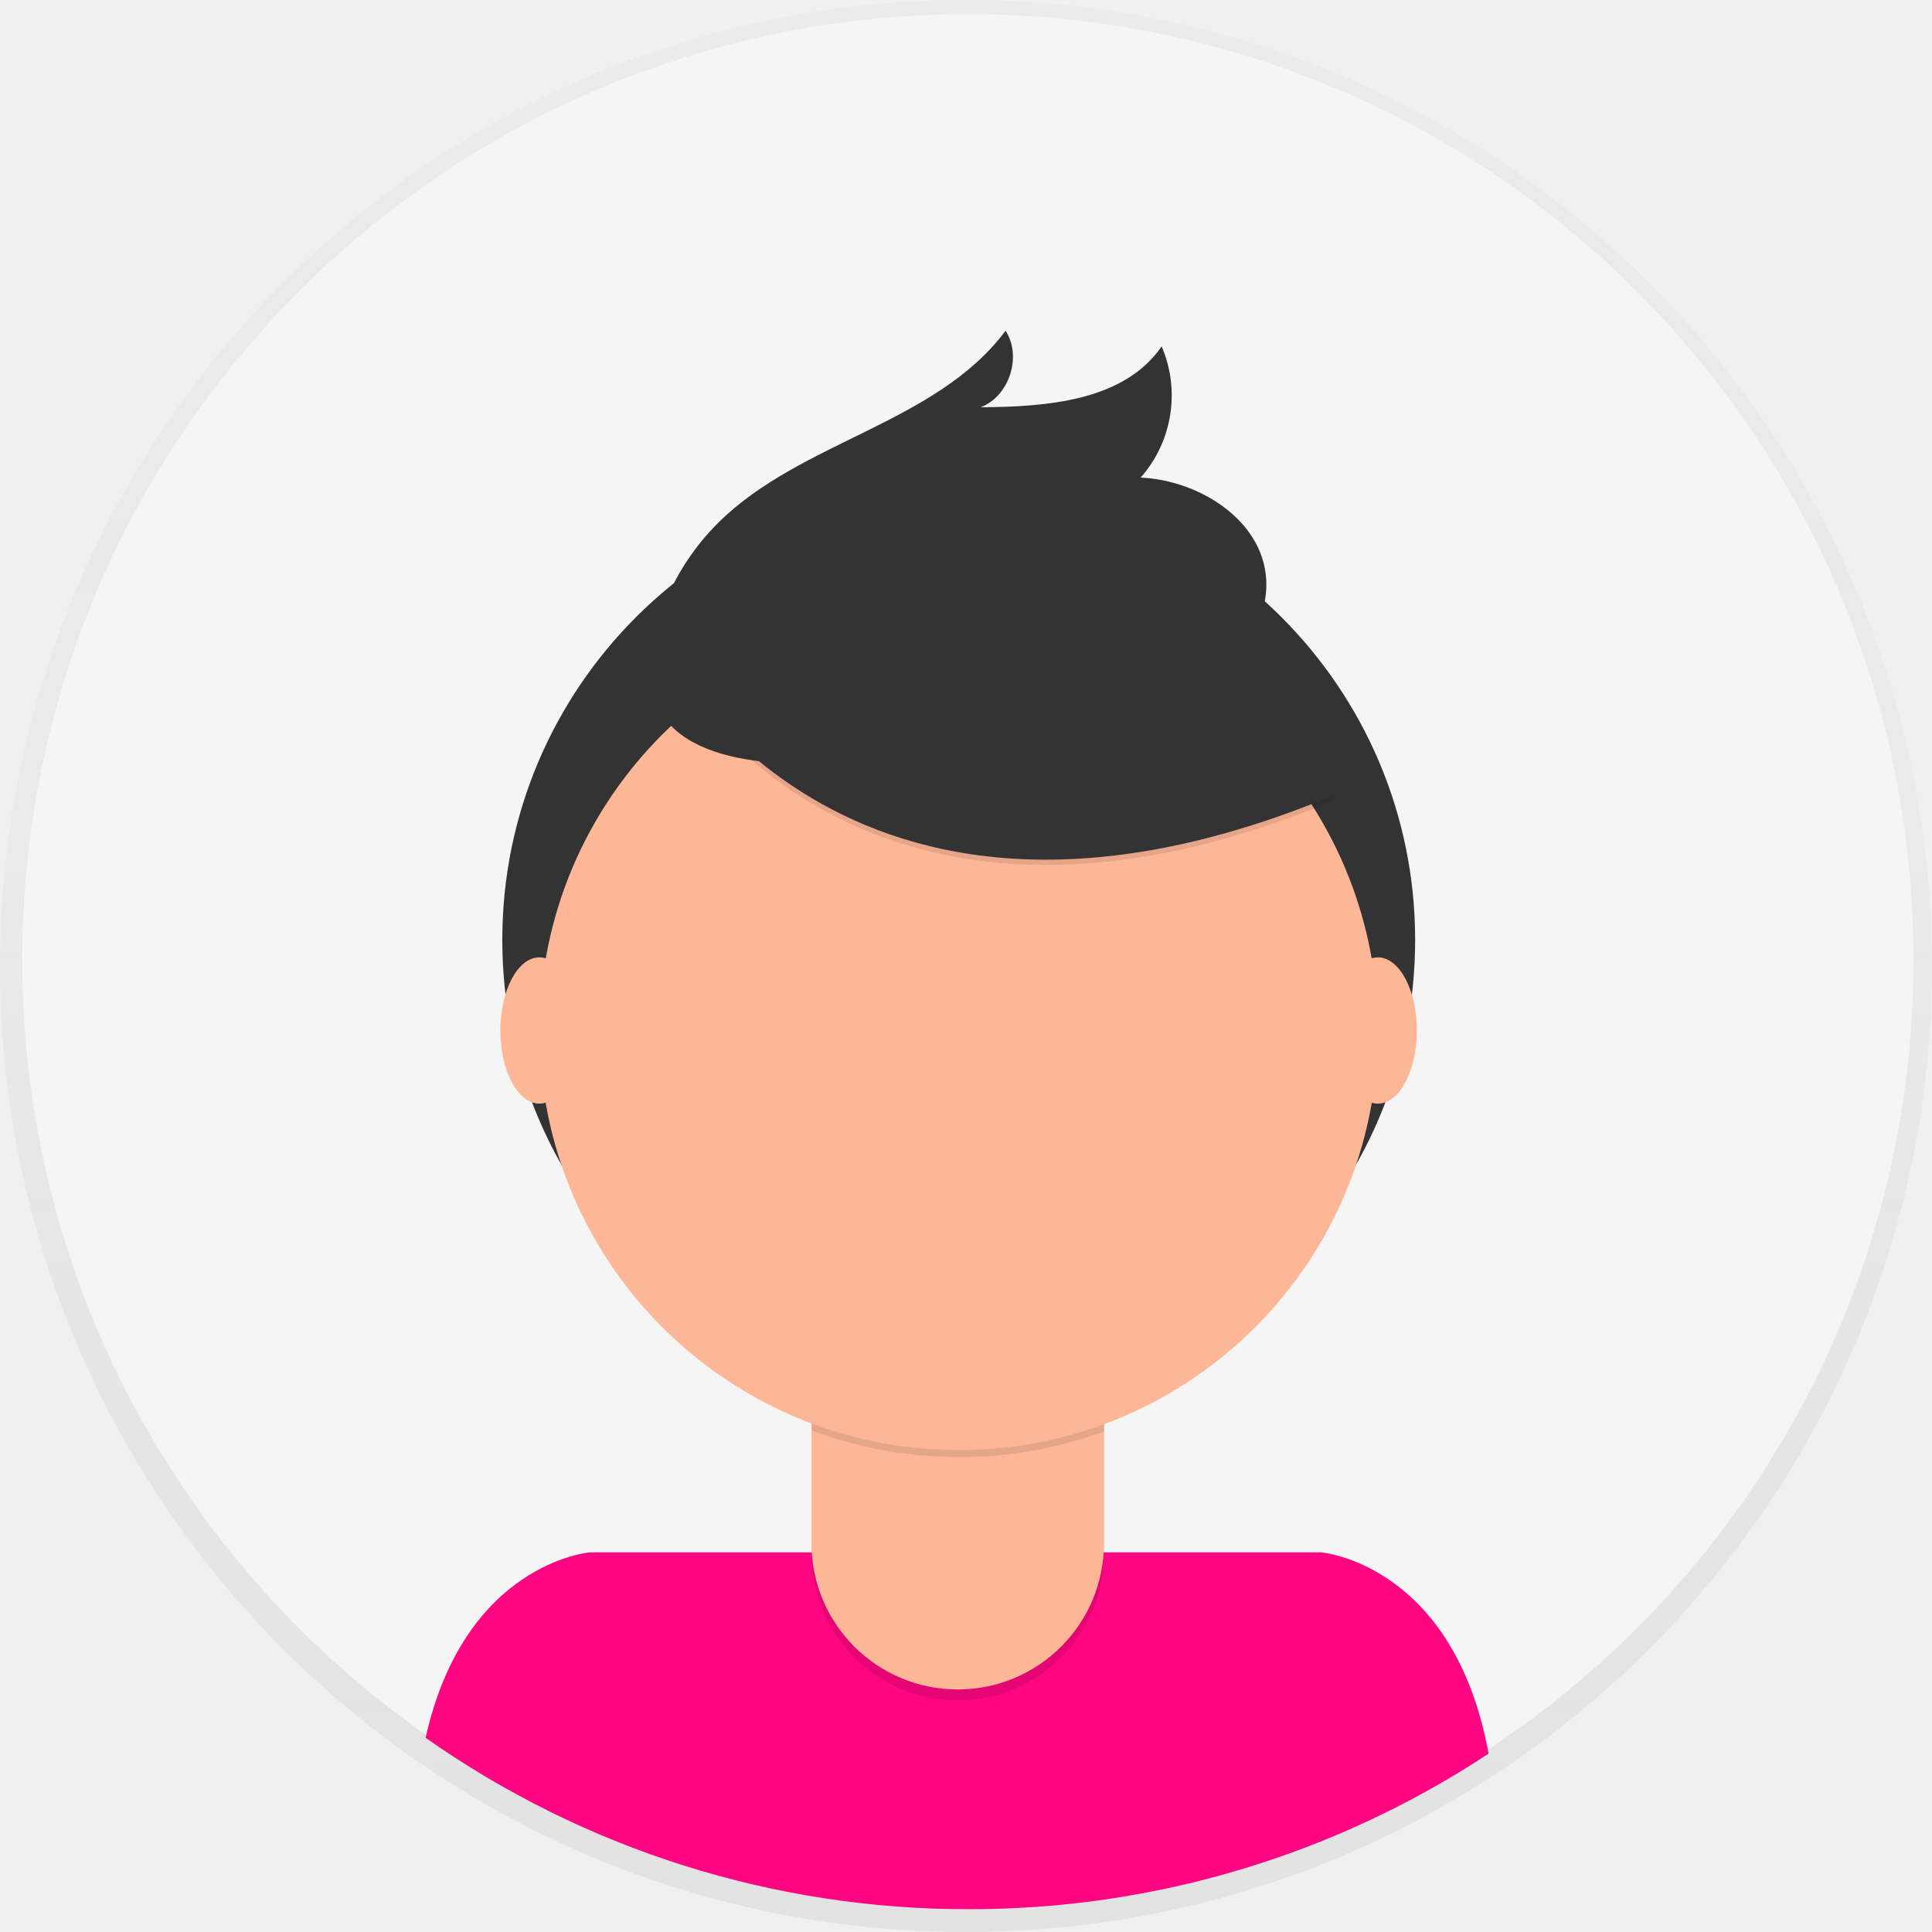
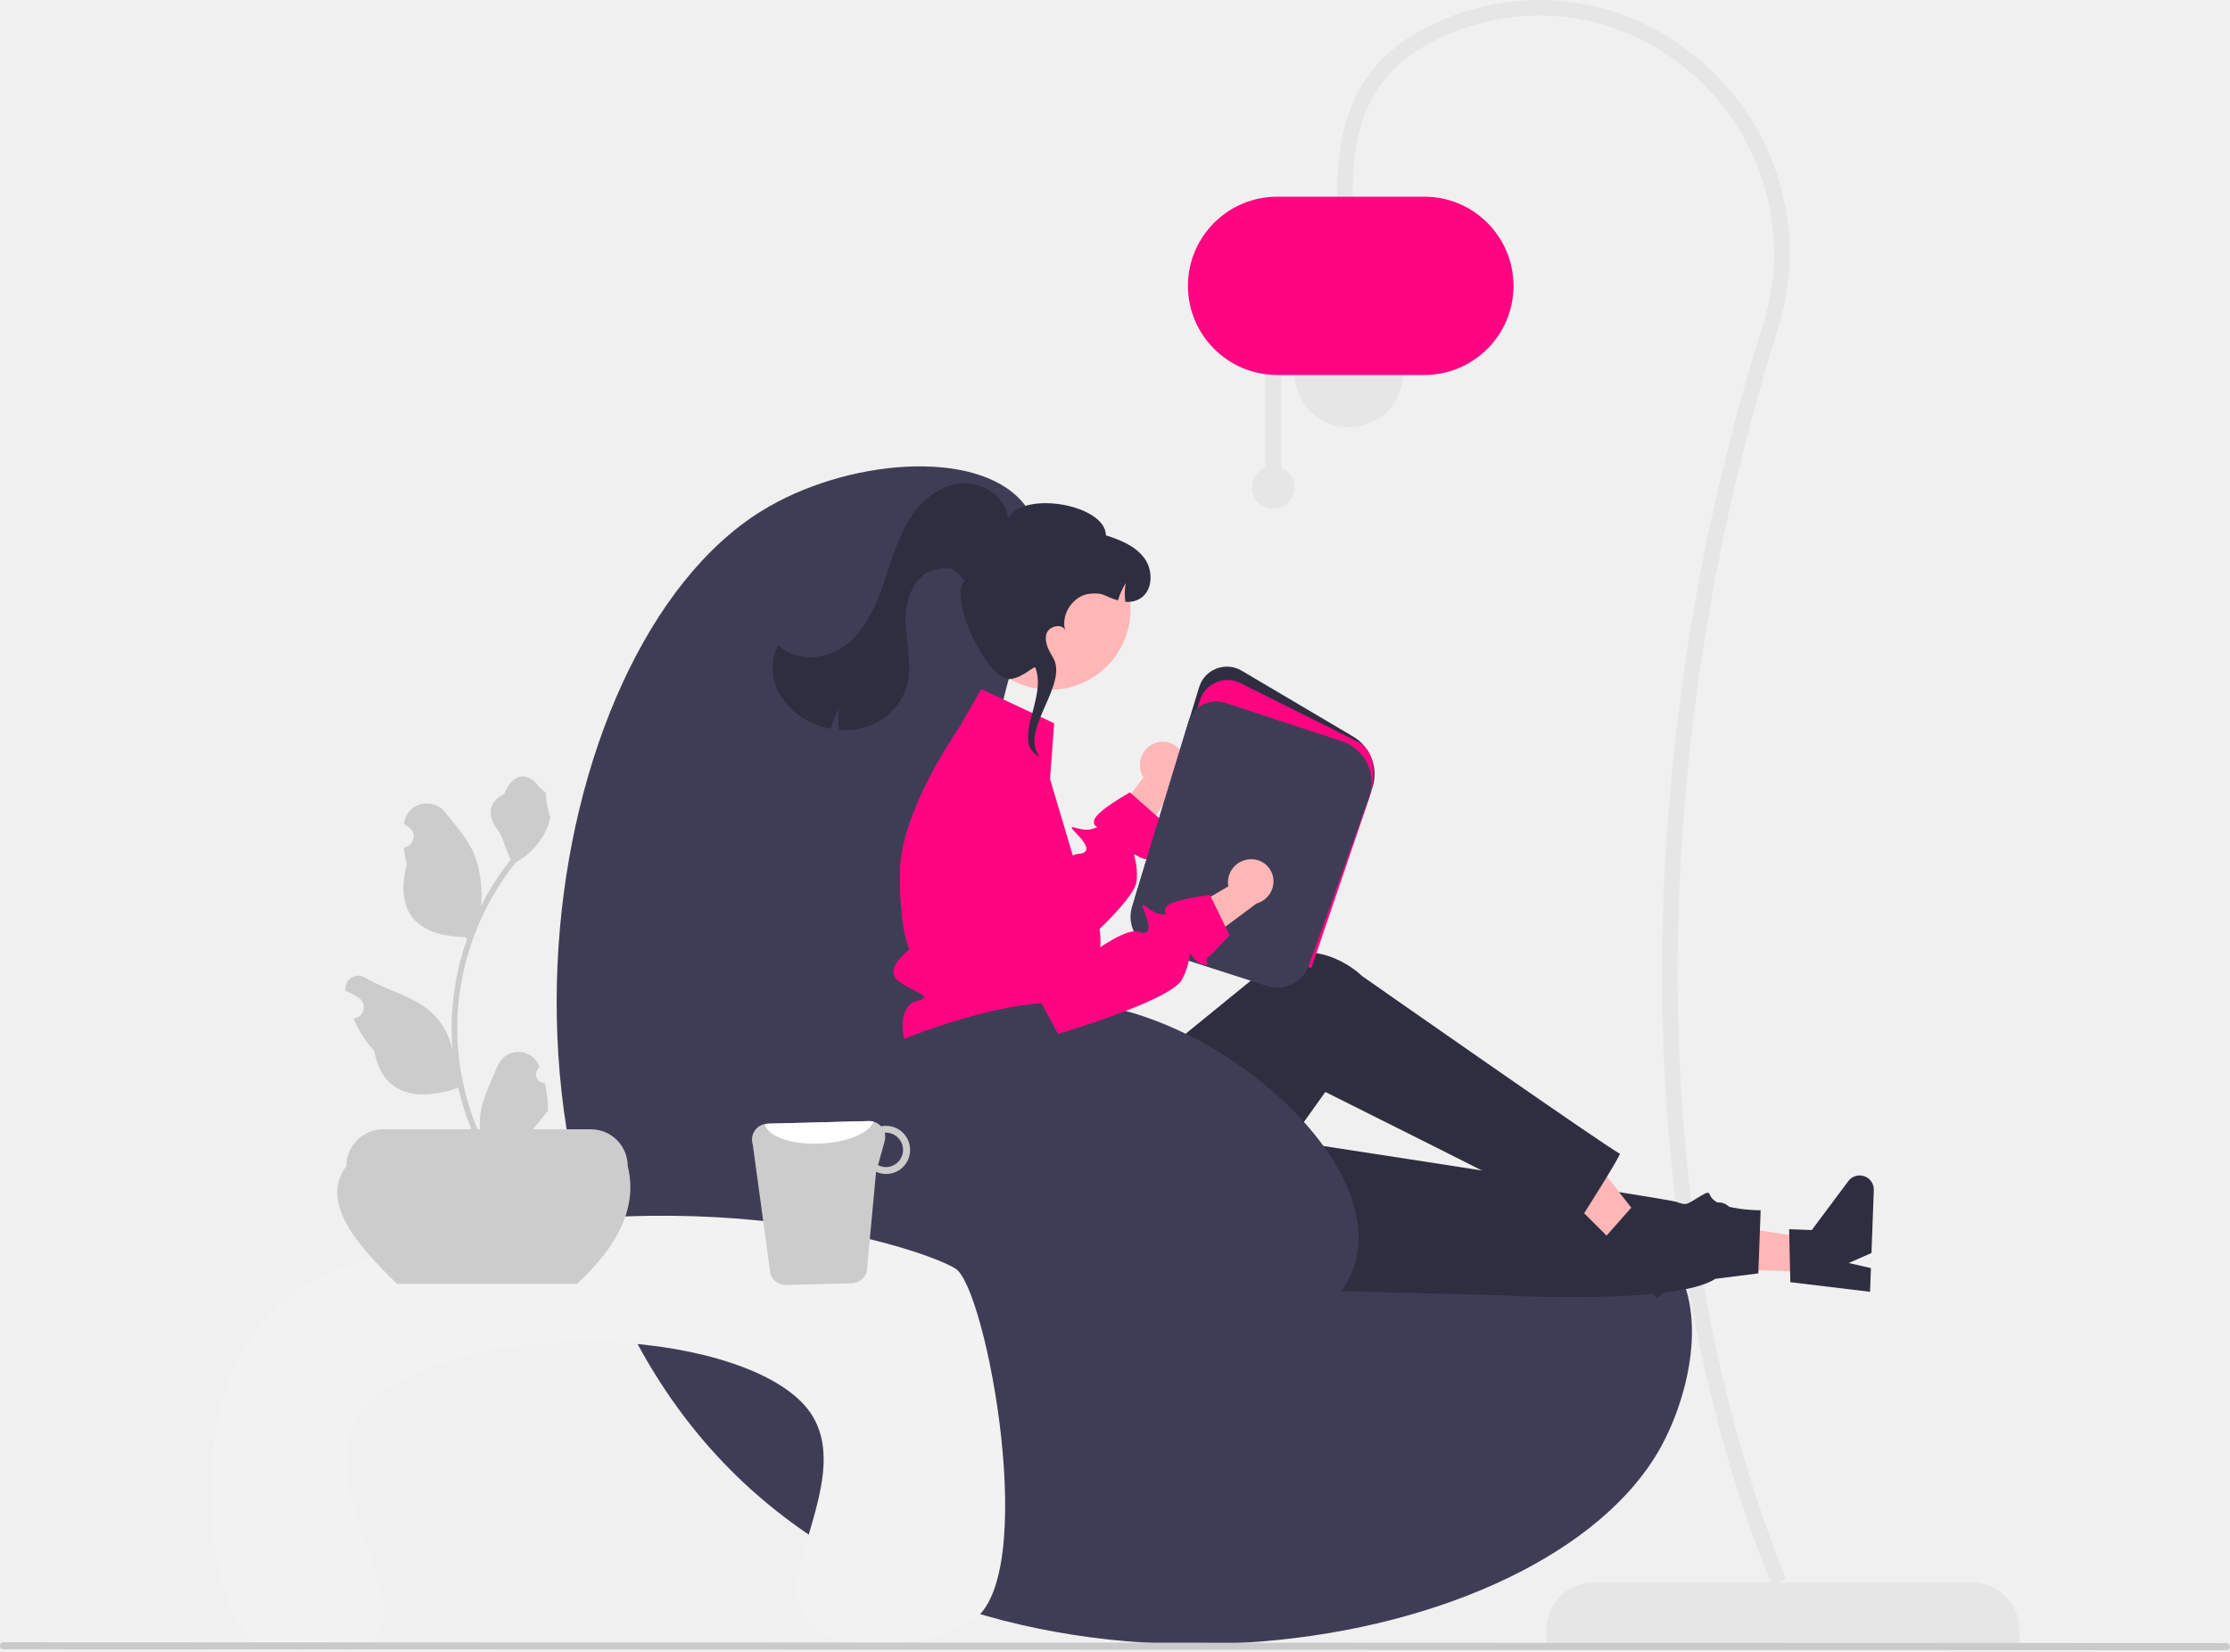
- <svg xmlns="http://www.w3.org/2000/svg" data-name="Layer 1" width="698" height="698" viewBox="0 0 698 698">
-   <defs>
-     <linearGradient id="b247946c-c62f-4d08-994a-4c3d64e1e98f-795" x1="349" y1="698" x2="349" gradientUnits="userSpaceOnUse">
-       <stop offset="0" stop-color="gray" stop-opacity="0.25" />
-       <stop offset="0.54" stop-color="gray" stop-opacity="0.12" />
-       <stop offset="1" stop-color="gray" stop-opacity="0.1" />
-     </linearGradient>
-   </defs>
-   <g opacity="0.5">
-     <circle cx="349" cy="349" r="349" fill="url(#b247946c-c62f-4d08-994a-4c3d64e1e98f-795)" />
-   </g>
-   <circle cx="349.68" cy="346.77" r="341.64" fill="#f5f5f5" />
-   <path d="M601,790.76a340,340,0,0,0,187.79-56.2c-12.59-68.8-60.5-72.72-60.5-72.72H464.09s-45.21,3.71-59.33,67A340.07,340.07,0,0,0,601,790.76Z" transform="translate(-251 -101)" fill="#ff0581" />
-   <circle cx="346.37" cy="339.57" r="164.9" fill="#333" />
-   <path d="M293.15,476.92H398.81a0,0,0,0,1,0,0v84.53A52.83,52.83,0,0,1,346,614.28h0a52.83,52.83,0,0,1-52.83-52.83V476.92a0,0,0,0,1,0,0Z" opacity="0.1" />
-   <path d="M296.5,473h99a3.35,3.35,0,0,1,3.35,3.35v81.18A52.83,52.83,0,0,1,346,610.37h0a52.83,52.83,0,0,1-52.83-52.83V476.35A3.35,3.35,0,0,1,296.5,473Z" fill="#fdb797" />
-   <path d="M544.34,617.82a152.07,152.07,0,0,0,105.66.29v-13H544.34Z" transform="translate(-251 -101)" opacity="0.1" />
-   <circle cx="346.37" cy="372.44" r="151.45" fill="#fdb797" />
-   <path d="M489.49,335.68S553.32,465.24,733.37,390l-41.92-65.73-74.31-26.67Z" transform="translate(-251 -101)" opacity="0.1" />
-   <path d="M489.49,333.78s63.83,129.56,243.88,54.3l-41.92-65.73-74.31-26.67Z" transform="translate(-251 -101)" fill="#333" />
-   <path d="M488.93,325a87.49,87.49,0,0,1,21.69-35.27c29.79-29.45,78.63-35.66,103.68-69.24,6,9.32,1.36,23.65-9,27.65,24-.16,51.81-2.26,65.38-22a44.89,44.89,0,0,1-7.57,47.4c21.27,1,44,15.4,45.34,36.65.92,14.16-8,27.56-19.59,35.68s-25.71,11.85-39.56,14.9C608.86,369.7,462.54,407.07,488.93,325Z" transform="translate(-251 -101)" fill="#333" />
-   <ellipse cx="194.86" cy="372.3" rx="14.09" ry="26.42" fill="#fdb797" />
-   <ellipse cx="497.8" cy="372.3" rx="14.09" ry="26.42" fill="#fdb797" />
+ <svg xmlns="http://www.w3.org/2000/svg" data-name="Layer 1" width="751.131" height="556.415" viewBox="0 0 751.131 556.415">
+   <path d="M745.319,704.743H904.585a0,0,0,0,1,0,0v4.887a16,16,0,0,1-16,16H761.319a16,16,0,0,1-16-16V704.743A0,0,0,0,1,745.319,704.743Z" transform="translate(1425.47 1258.58) rotate(-180)" fill="#e6e6e6" />
+   <path d="M821.225,705.718l4.843-1.951c-50.677-125.789-45.795-284.482-2.956-420.613a85.005,85.005,0,0,0-24.764-89.934c-24.865-22.189-59.145-27.594-89.467-14.108-29.931,13.314-34.056,36.505-34.056,59.583h5.222c0-24.635,5.265-43.383,30.957-54.812,28.419-12.639,60.555-7.569,83.867,13.234A79.839,79.839,0,0,1,818.131,281.586C774.798,419.289,770.202,579.072,821.225,705.718Z" transform="translate(-224.4343 -171.7927)" fill="#e6e6e6" />
+   <circle cx="454.307" cy="125.648" r="18.276" fill="#e6e6e6" />
+   <path d="M650.594,329.302V294.672h5.385v34.629a7.179,7.179,0,1,1-5.385,0Z" transform="translate(-224.4343 -171.7927)" fill="#e6e6e6" />
+   <path d="M624.565,268.068a30.06,30.06,0,0,1,30.025-30.025h49.607a30.025,30.025,0,1,1,0,60.051H654.59A30.06,30.06,0,0,1,624.565,268.068Z" transform="translate(-224.4343 -171.7927)" fill="#ff0581" />
+   <path d="M554.67,454.005c4.981-63.723,30.447-94.083,14.14-113.123-15.619-18.238-59.617-14.47-87.872,3.03-76.212,47.202-104.134,235.332-6.06,327.249C568.072,758.504,744.695,730.53,783.946,659.04c9.158-16.681,16.434-45.922,3.03-63.632-33.278-43.967-154.271,35.669-208.066-14.14C547.03,551.749,551.937,488.975,554.67,454.005Z" transform="translate(-224.4343 -171.7927)" fill="#3f3d56" />
+   <path d="M612.927,422.347a7.822,7.822,0,0,0-3.924,10.18,7.504,7.504,0,0,0,.597,1.087l-16.358,21.842,8.163,12.2,19.174-32.343a7.8,7.8,0,0,0,2.373-9.222,7.465,7.465,0,0,0-9.838-3.828Q613.02,422.303,612.927,422.347Z" transform="translate(-224.4343 -171.7927)" fill="#ffb6b6" />
+   <path d="M612.914,460.005c1.071.949-1.899,2.121-5.04.273-.899-.535-1.283-.758-1.384-.616-.253.353,1.222,2.959.828,8.747-.242,3.454-5.979,9.949-12.494,16.282-8.807,8.565-19.049,16.827-19.049,16.827l-3.596-2.879-37.704-30.23-6.363-8.807a62.681,62.681,0,0,1,2.616-10.232,111.546,111.546,0,0,1,5.676-13.474c1.172-2.374,2.374-4.636,3.525-6.717l20.201,22.261,16.928,18.645s4.929-7.939,8.747-10.1a3.636,3.636,0,0,1,1.616-.555c3.858-.182,4.091-2.283-.384-6.858-4.474-4.575,1.172-.303,5.151-1.535,3.98-1.232,0,0,.838-3.081.838-3.081,11.999-9.262,11.999-9.262l.465.414,8.434,7.444,2.414,2.131s-2.636,7.232-3.363,8.757C612.248,458.965,611.854,459.046,612.914,460.005Z" transform="translate(-224.4343 -171.7927)" fill="#ff0581" />
+   <polygon points="610.804 428.521 611.215 417.38 568.439 410.493 567.832 426.935 610.804 428.521" fill="#ffb6b6" />
+   <path d="M827.473,603.668l-.406-17.838,7.626.281,12.311-16.49a4.767,4.767,0,0,1,8.583,3.027l-.782,21.19-7.678,3.374,7.49,1.704-.295,7.989Z" transform="translate(-224.4343 -171.7927)" fill="#2f2e41" />
+   <path d="M594.489,604.651l135.488,3.435s58.508,3.379,72.236-5.551l14.476-1.828.785-21.264s-8.852.065-13.942-2.306-1.552-5.273-6.405-2.42-4.34,3.196-8.092,1.885S613.241,549.069,613.241,549.069Z" transform="translate(-224.4343 -171.7927)" fill="#2f2e41" />
+   <polygon points="548.592 423.631 556.471 415.744 529.796 381.601 518.168 393.243 548.592 423.631" fill="#ffb6b6" />
+   <path d="M765.053,588.562l11.835-13.353,5.399,5.393,20.241-3.716a4.767,4.767,0,0,1,4.234,8.057l-14.985,15.003-7.923-2.748,4.332,6.344-5.65,5.657Z" transform="translate(-224.4343 -171.7927)" fill="#2f2e41" />
+   <path d="M541.035,530.449l1.347,31.31c1.586,36.859,42.178,59.168,73.654,39.923q.87-.532,1.746-1.102s11.933-3.205,11.571-8.279,2.553-7.545,5.133-6.161,36.357-46.553,36.357-46.553,70.178,35.006,85.66,43.247c0,0,14.556-22.759,13.501-22.52s-86.819-59.788-86.819-59.788-13.972-14.14-31.304-4.804c-.361,1.371-.052,1.419-.052,1.419l-57.253,46.652-8.09-15.363Z" transform="translate(-224.4343 -171.7927)" fill="#2f2e41" />
+   <path d="M595.017,491.306a32.354,32.354,0,0,1-.616,4.303,25.39,25.39,0,0,1-1.98,5.939s0,2.111-4.04,9.181,1.01,4.04,4.04,9.292c3.03,5.242,0,2.828-3.363,6.202a7.722,7.722,0,0,0-1.909,7.606s-43.391.03-51.471-3-9.918-20.1-2.677-21.786c7.232-1.687-2.192-3.363-6.444-7.252-4.252-3.889,4.252-10.252,4.252-10.252s-3.505-6.05-3.212-26.362a40.029,40.029,0,0,1,.515-5.575,62.681,62.681,0,0,1,2.616-10.232,111.546,111.546,0,0,1,5.676-13.474c1.172-2.374,2.374-4.636,3.525-6.717.182-.323.353-.636.535-.949,2.192-3.879,4.192-7.05,5.515-9.08,1.02-1.576,1.636-2.464,1.636-2.464l7.353-12.787,24.544,11.504-1.394,18.817,4.232,14.191,1.949,6.535,1.505,5.04,2.323,7.807s-.636.03.121,1.071a34.484,34.484,0,0,1,6.575,15.827A32.227,32.227,0,0,1,595.017,491.306Z" transform="translate(-224.4343 -171.7927)" fill="#ff0581" />
+   <path d="M665.896,493.334l-.461-.149-58.744-18.917,21.647-71.017a9.768,9.768,0,0,1,14.312-5.562l37.54,22.179a14.715,14.715,0,0,1,6.319,17.788Z" transform="translate(-224.4343 -171.7927)" fill="#2f2e41" />
+   <path d="M666.134,497.849l-59.217-19.069,21.647-71.017A9.768,9.768,0,0,1,642.876,402.201l39.332,19.637c5.909,3.49,5.771,12.524,3.027,19.936Z" transform="translate(-224.4343 -171.7927)" fill="#ff0581" />
+   <path d="M660.206,502.989a11.291,11.291,0,0,1-9.05.9l-37.85-12.189A11.704,11.704,0,0,1,605.731,477.21l18.976-62.255a9.767,9.767,0,0,1,12.39-6.431l39.224,12.879a14.722,14.722,0,0,1,9.265,18.959l-20.289,56.565A11.304,11.304,0,0,1,660.206,502.989Z" transform="translate(-224.4343 -171.7927)" fill="#3f3d56" />
+   <circle cx="353.691" cy="205.214" r="27.11" fill="#ffb6b6" />
+   <path d="M486.452,404.525a23.511,23.511,0,0,0,11.546,10.793,27.033,27.033,0,0,0,6.222,1.969,24.326,24.326,0,0,1,2.879-6.816,20.083,20.083,0,0,0,0,7.199,23.9,23.9,0,0,0,9.663-1.199,20.726,20.726,0,0,0,13.034-13.204c2.16-7.186-.167-14.861-.35-22.362-.189-7.502,3.373-16.474,10.82-17.402,5.671-.708,4.97-.158,9.045,3.848-5.7,6.332,8.196,34.377,15.653,33.138,4.216-.701,7.318-4.048,8.152-3.932,4.27,10.456-8.574,25.286,1.613,30.154l-.756-1c-5.332-8.808,10.445-23.685,5.113-32.494-1.486-2.464-3.032-5.353-2.112-8.079.873-2.592,5.293-3.412,6.226-1.053-1.516-5.407,2.716-11.752,8.338-12.304,4.994-.493,4.706.931,9.467,2.229a24.293,24.293,0,0,1,2.608-5.835,19.918,19.918,0,0,0-.139,6.296,7.855,7.855,0,0,0,4.941-1.046c4.397-2.636,4.528-9.44,1.507-13.581-3.026-4.142-8.095-6.187-12.985-7.734-.045-10.342-27.872-15.292-32.99-5.678-.526-7.785-9.45-13.029-17.138-11.707s-13.752,7.487-17.45,14.357c-3.697,6.865-5.532,14.552-8.238,21.865s-6.575,14.604-13.056,18.943c-6.48,4.333-16.109,4.727-21.52-.89A17.168,17.168,0,0,0,486.452,404.525Z" transform="translate(-224.4343 -171.7927)" fill="#2f2e41" />
+   <path d="M514.269,528.498a9.788,9.788,0,0,1,1.815-1.149c10.377-5.164,42.645-18.57,67.877-18.02,48.548,1.058,110.332,54.637,95.953,90.617-10.941,27.378-65.336,42.954-105.043,30.496C519.245,612.989,497.288,542.036,514.269,528.498Z" transform="translate(-224.4343 -171.7927)" fill="#3f3d56" />
+   <path d="M312.726,725.733c-15.864-2.993-29.906-74.46,1.305-109.658,10.693-12.059,24.032-17.308,41.775-22.193,102.121-28.115,180.011-1.32,190.478,5.222,10.444,6.527,28.752,104.875,5.34,118.796-13.173,7.833-39.282,11.749-52.218,2.611-19.035-13.446,12.915-48.324-1.305-71.8C481.963,622.071,396.986,613.097,354.382,639.573,308.929,667.82,402.684,742.704,312.726,725.733Z" transform="translate(-224.4343 -171.7927)" fill="#f2f2f2" />
+   <path d="M418.787,604.223H358.183c-14.961-14.338-25.658-28.156-17.094-39.626a12.432,12.432,0,0,1,12.432-12.432h69.928a12.432,12.432,0,0,1,12.432,12.432C439.141,577.666,433.316,590.877,418.787,604.223Z" transform="translate(-224.4343 -171.7927)" fill="#ccc" />
+   <path d="M407.903,536.515a2.807,2.807,0,0,1-2.035-4.866l.192-.765q-.038-.092-.076-.184a7.539,7.539,0,0,0-13.907.052c-2.275,5.478-5.17,10.966-5.883,16.758a22.304,22.304,0,0,0,.392,7.671A89.42,89.42,0,0,1,378.452,518.042a86.307,86.307,0,0,1,.535-9.628q.444-3.931,1.231-7.807a90.456,90.456,0,0,1,17.938-38.337,24.073,24.073,0,0,0,10.012-10.387,18.363,18.363,0,0,0,1.67-5.018c-.487.064-1.838-7.359-1.47-7.815-.679-1.031-1.895-1.543-2.637-2.549-3.689-5.002-8.773-4.129-11.426,2.669-5.669,2.861-5.724,7.606-2.245,12.169,2.213,2.903,2.517,6.832,4.459,9.94-.2.256-.408.503-.607.759a91.039,91.039,0,0,0-9.502,15.054,37.846,37.846,0,0,0-2.259-17.579c-2.163-5.217-6.216-9.611-9.786-14.122-4.288-5.418-13.08-3.053-13.836,3.814q-.011.1-.021.199.795.449,1.557.952a3.808,3.808,0,0,1-1.535,6.93l-.078.012a37.89,37.89,0,0,0,.999,5.665c-4.58,17.71,5.307,24.16,19.424,24.45.312.16.615.32.927.471a92.924,92.924,0,0,0-5.002,23.539,88.135,88.135,0,0,0,.064,14.231l-.024-.168a23.289,23.289,0,0,0-7.95-13.448c-6.118-5.026-14.762-6.877-21.363-10.916a4.371,4.371,0,0,0-6.694,4.252q.013.088.027.176a25.578,25.578,0,0,1,2.868,1.382q.795.449,1.557.952a3.808,3.808,0,0,1-1.535,6.93l-.078.012c-.056.008-.104.016-.16.024a37.923,37.923,0,0,0,6.975,10.923c2.863,15.46,15.162,16.927,28.318,12.425h.008a92.897,92.897,0,0,0,6.24,18.218h22.293c.08-.248.152-.503.224-.751a25.329,25.329,0,0,1-6.169-.367c1.654-2.03,3.308-4.075,4.962-6.105a1.384,1.384,0,0,0,.104-.12c.839-1.039,1.686-2.069,2.525-3.108l0-.001a37.101,37.101,0,0,0-1.087-9.451Z" transform="translate(-224.4343 -171.7927)" fill="#ccc" />
+   <path d="M483.94,600.976a5.385,5.385,0,0,0,5.189,3.635l22.233-.572a5.311,5.311,0,0,0,5.019-3.908l3.146-33.642a8.22,8.22,0,0,0,3.557.731,8.108,8.108,0,0,0-.407-16.211,6.869,6.869,0,0,0-1.457.152,5.495,5.495,0,0,0-4.09-1.765l-34.199.883a4.912,4.912,0,0,0-.844.105,5.341,5.341,0,0,0-4.09,6.936Zm36.233-36.773,2.239-8.017a5.46,5.46,0,0,0,.017-2.832c.109-0.0.204-.052.313-.052a5.8,5.8,0,0,1,.272,11.596A5.459,5.459,0,0,1,520.172,564.203Z" transform="translate(-224.4343 -171.7927)" fill="#ccc" />
+   <path d="M482.087,550.382c.729,4.166,8.92,7.095,18.77,6.586,9.058-.417,16.464-3.598,17.82-7.367a5.057,5.057,0,0,0-1.548-.206l-34.199.883A4.912,4.912,0,0,0,482.087,550.382Z" transform="translate(-224.4343 -171.7927)" fill="#fff" />
+   <path d="M225.625,727.311l748.75.307a1.191,1.191,0,0,0,0-2.381l-748.75-.307a1.191,1.191,0,1,0,0,2.381Z" transform="translate(-224.4343 -171.7927)" fill="#cacaca" />
+   <path d="M645.576,461.206a7.822,7.822,0,0,0-7.536,7.889,7.505,7.505,0,0,0,.133,1.233l-23.499,13.873,2.844,14.4,30.135-22.485a7.8,7.8,0,0,0,5.737-7.601,7.465,7.465,0,0,0-7.61-7.317Q645.678,461.201,645.576,461.206Z" transform="translate(-224.4343 -171.7927)" fill="#ffb6b6" />
+   <path d="M626.326,494.279c-.629-.842-.899-1.195-1.042-1.098-.368.222-.014,3.197-2.602,8.383-3.643,7.285-41.844,18.442-41.844,18.442l-4.703-8.611-20.688-37.84-7.131-30.33a13.531,13.531,0,0,1-.361-3.228,128.177,128.177,0,0,1,20.171-11.611,13.504,13.504,0,0,1,6.061,7.22l14.241,39.929,5.683,15.942s10.024-7.168,13.66-5.852c3.63,1.324,4.662-.532,2.289-6.475-2.373-5.943,1.189.174,5.334.563,4.153.395,0,0,1.962-2.522s14.645-3.94,14.645-3.94l.27.563,4.915,10.11,1.407,2.905s-5.211,5.653-6.468,6.78c-1.263,1.135-1.653,1.056-1.035,2.349C631.699,497.248,628.509,497.19,626.326,494.279Z" transform="translate(-224.4343 -171.7927)" fill="#ff0581" />
</svg>
